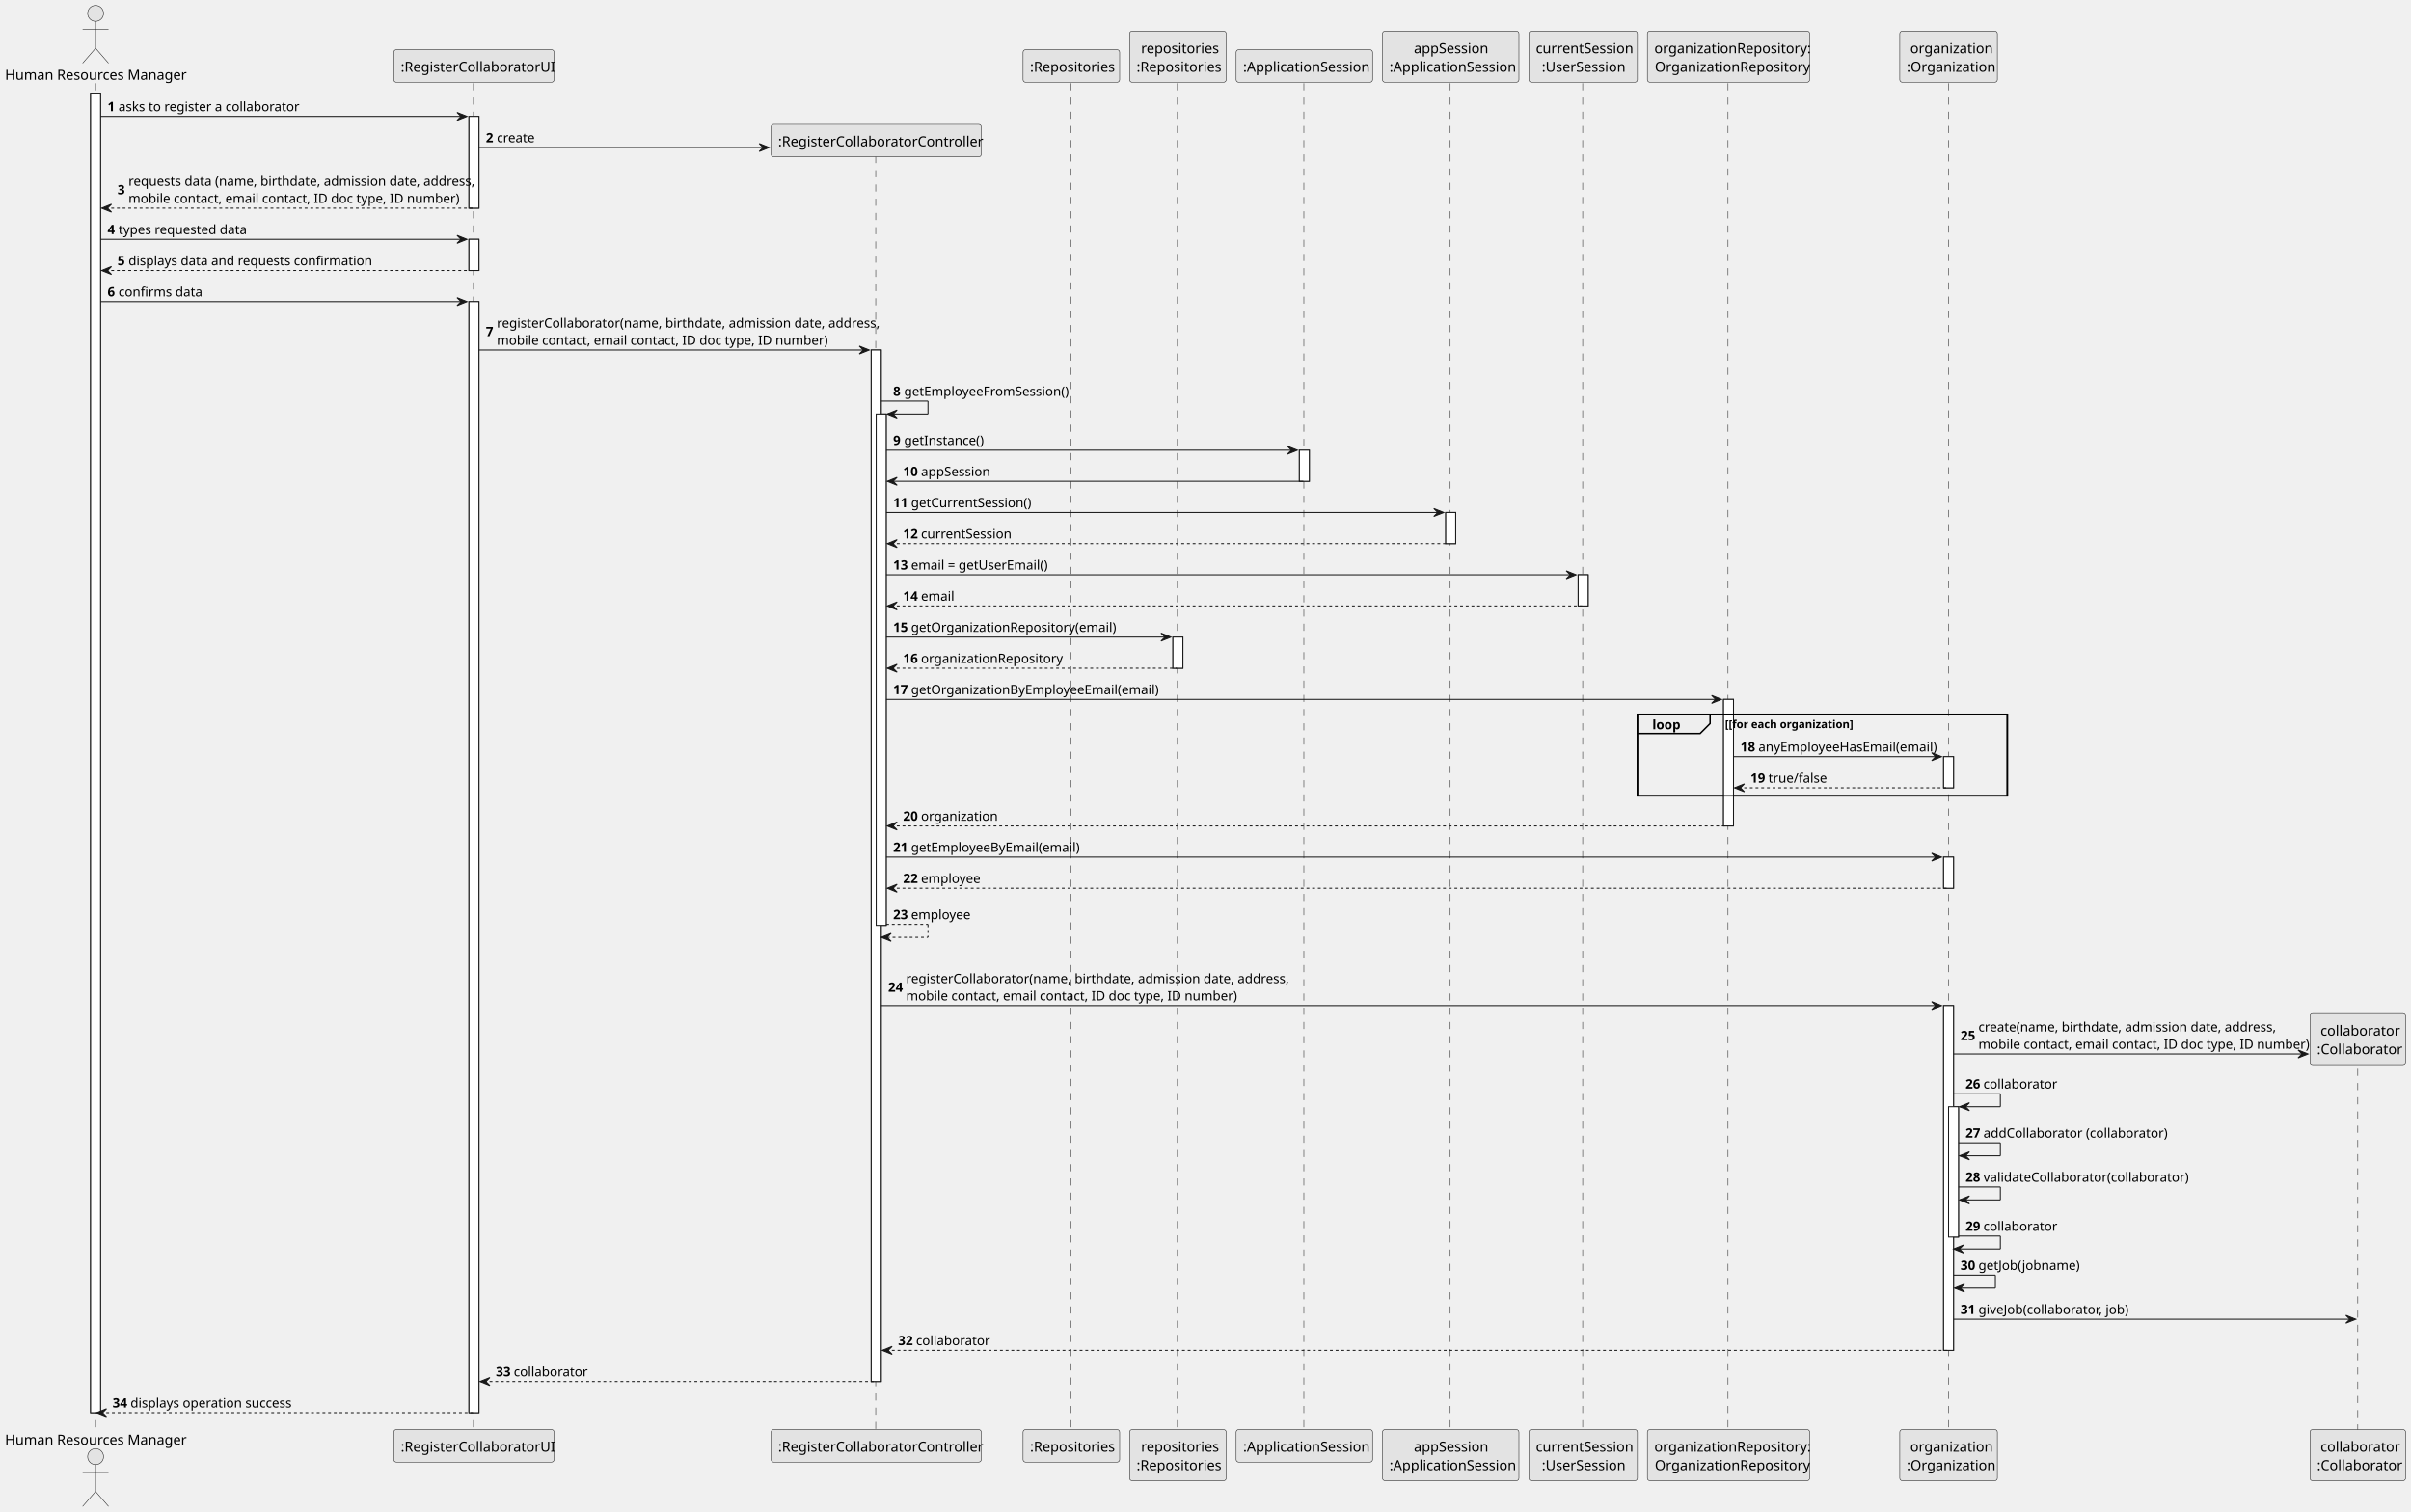
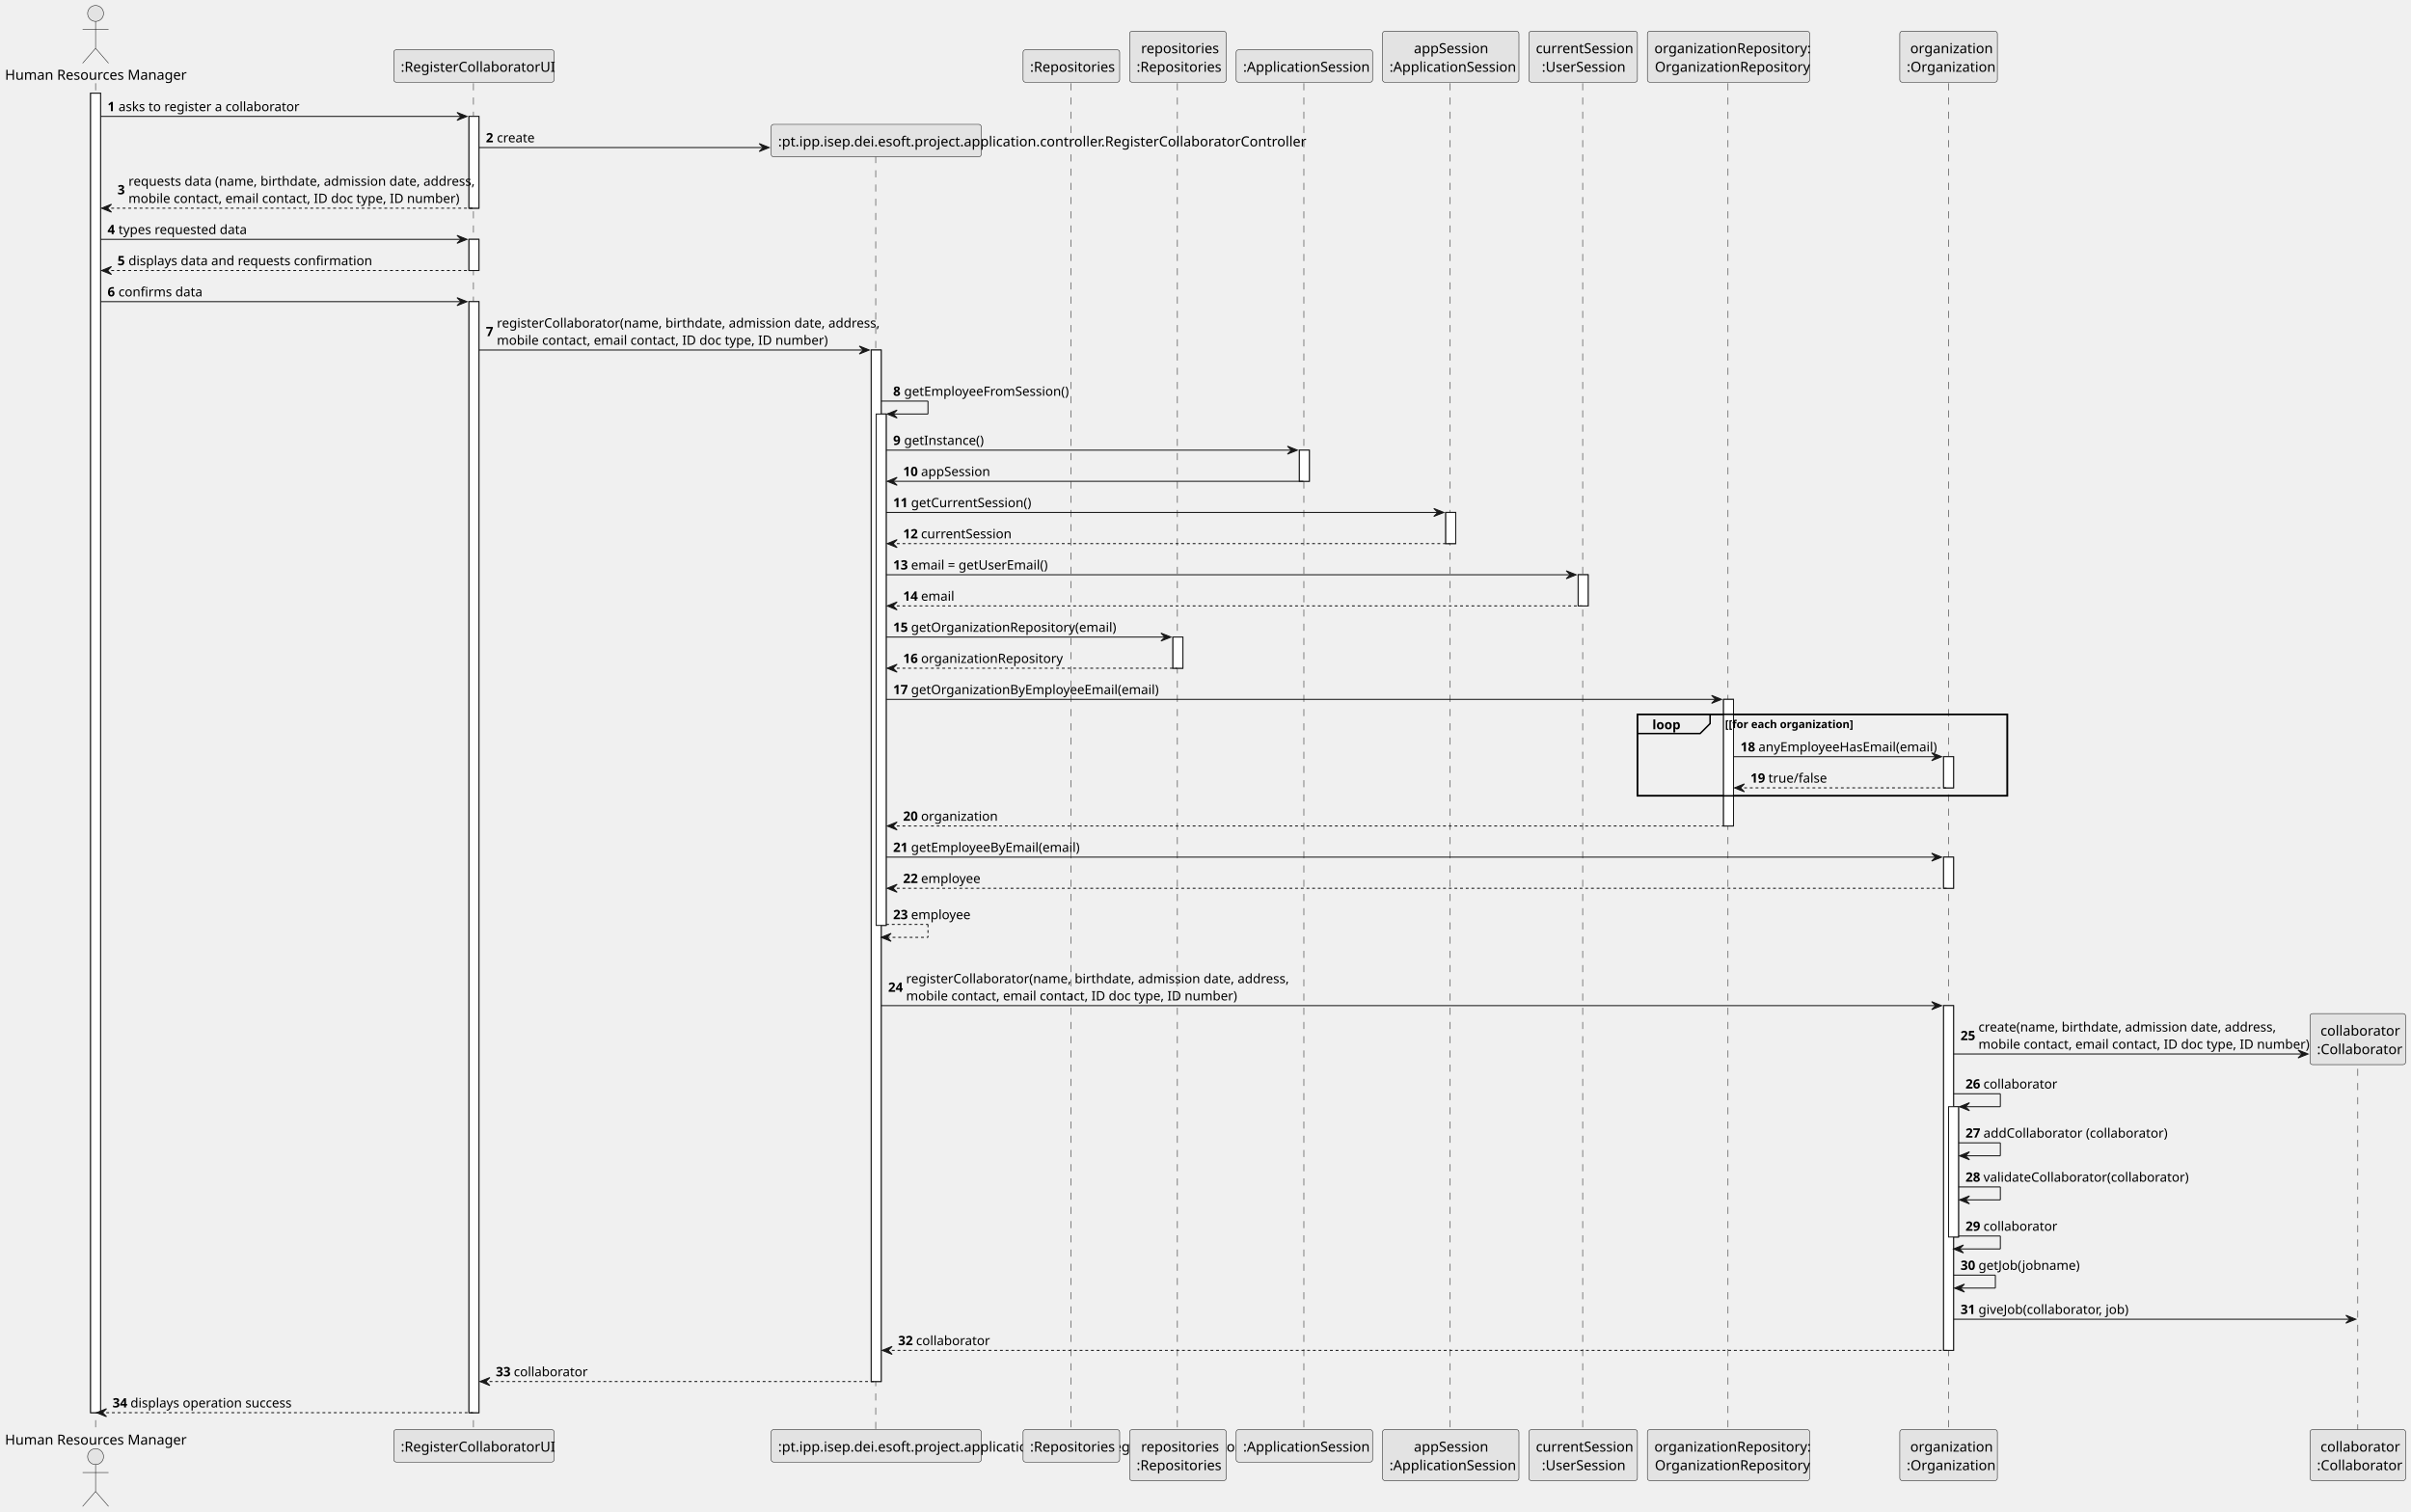
<svg xmlns="http://www.w3.org/2000/svg" contentStyleType="text/css" height="1064px" preserveAspectRatio="none" style="width:1695px;height:1063px;background:#FFFFFF;" version="1.1" viewBox="0 0 1695 1063" width="1695.4px" zoomAndPan="magnify">
  <defs />
  <g>
    <rect fill="#FFFFFF" height="927.738" style="stroke:#181818;stroke-width:0.7;" width="7" x="63.7" y="65.535" />
    <rect fill="#FFFFFF" height="64.542" style="stroke:#181818;stroke-width:0.7;" width="7" x="329.7" y="81.838" />
    <rect fill="#FFFFFF" height="21.904" style="stroke:#181818;stroke-width:0.7;" width="7" x="329.7" y="168.284" />
    <rect fill="#FFFFFF" height="781.181" style="stroke:#181818;stroke-width:0.7;" width="7" x="329.7" y="212.092" />
    <rect fill="#FFFFFF" height="725.27" style="stroke:#181818;stroke-width:0.7;" width="7" x="612.5" y="246.099" />
    <rect fill="#FFFFFF" height="359.559" style="stroke:#181818;stroke-width:0.7;" width="7" x="616" y="291.103" />
    <rect fill="#FFFFFF" height="21.904" style="stroke:#181818;stroke-width:0.7;" width="7" x="824.6" y="447.929" />
    <rect fill="#FFFFFF" height="21.904" style="stroke:#181818;stroke-width:0.7;" width="7" x="913.5" y="316.507" />
    <rect fill="#FFFFFF" height="21.904" style="stroke:#181818;stroke-width:0.7;" width="7" x="1016.4" y="360.314" />
    <rect fill="#FFFFFF" height="21.904" style="stroke:#181818;stroke-width:0.7;" width="7" x="1109.5" y="404.122" />
    <rect fill="#FFFFFF" height="89.015" style="stroke:#181818;stroke-width:0.7;" width="7" x="1211.7" y="491.736" />
    <rect fill="#FFFFFF" height="21.904" style="stroke:#181818;stroke-width:0.7;" width="7" x="1366.4" y="532.044" />
    <rect fill="#FFFFFF" height="21.904" style="stroke:#181818;stroke-width:0.7;" width="7" x="1366.4" y="602.655" />
    <rect fill="#FFFFFF" height="242.395" style="stroke:#181818;stroke-width:0.7;" width="7" x="1366.4" y="707.07" />
    <rect fill="#FFFFFF" height="91.611" style="stroke:#181818;stroke-width:0.7;" width="7" x="1369.9" y="778.143" />
    <rect fill="none" height="57.311" style="stroke:#000000;stroke-width:1.05;" width="260.05" x="1151.15" y="502.236" />
    <line style="stroke:#181818;stroke-width:0.35;stroke-dasharray:5.0,5.0;" x1="67.2" x2="67.2" y1="58.535" y2="1005.873" />
    <line style="stroke:#181818;stroke-width:0.35;stroke-dasharray:5.0,5.0;" x1="332.85" x2="332.85" y1="58.535" y2="1005.873" />
    <line style="stroke:#181818;stroke-width:0.35;stroke-dasharray:5.0,5.0;" x1="615.65" x2="615.65" y1="109.706" y2="1005.873" />
    <line style="stroke:#181818;stroke-width:0.35;stroke-dasharray:5.0,5.0;" x1="752.85" x2="752.85" y1="58.535" y2="1005.873" />
    <line style="stroke:#181818;stroke-width:0.35;stroke-dasharray:5.0,5.0;" x1="827.75" x2="827.75" y1="58.535" y2="1005.873" />
    <line style="stroke:#181818;stroke-width:0.35;stroke-dasharray:5.0,5.0;" x1="916.65" x2="916.65" y1="58.535" y2="1005.873" />
    <line style="stroke:#181818;stroke-width:0.35;stroke-dasharray:5.0,5.0;" x1="1019.55" x2="1019.55" y1="58.535" y2="1005.873" />
    <line style="stroke:#181818;stroke-width:0.35;stroke-dasharray:5.0,5.0;" x1="1112.65" x2="1112.65" y1="58.535" y2="1005.873" />
    <line style="stroke:#181818;stroke-width:0.35;stroke-dasharray:5.0,5.0;" x1="1214.85" x2="1214.85" y1="58.535" y2="1005.873" />
    <line style="stroke:#181818;stroke-width:0.35;stroke-dasharray:5.0,5.0;" x1="1369.9" x2="1369.9" y1="58.535" y2="1005.873" />
    <line style="stroke:#181818;stroke-width:0.35;stroke-dasharray:5.0,5.0;" x1="1657.6" x2="1657.6" y1="741.455" y2="1005.873" />
    <text fill="#000000" font-family="sans-serif" font-size="9.8" lengthAdjust="spacing" textLength="123.2" x="3.5" y="56.075">Human Resources Manager</text>
    <ellipse cx="67.2" cy="9.45" fill="#E3E3E3" rx="5.6" ry="5.6" style="stroke:#181818;stroke-width:0.35;" />
    <path d="M67.2,15.05 L67.2,33.95 M58.1,20.65 L76.3,20.65 M67.2,33.95 L58.1,44.45 M67.2,33.95 L76.3,44.45 " fill="none" style="stroke:#181818;stroke-width:0.35;" />
    <text fill="#000000" font-family="sans-serif" font-size="9.8" lengthAdjust="spacing" textLength="123.2" x="3.5" y="1015.748">Human Resources Manager</text>
    <ellipse cx="67.2" cy="1024.157" fill="#E3E3E3" rx="5.6" ry="5.6" style="stroke:#181818;stroke-width:0.35;" />
    <path d="M67.2,1029.757 L67.2,1048.657 M58.1,1035.357 L76.3,1035.357 M67.2,1048.657 L58.1,1059.157 M67.2,1048.657 L76.3,1059.157 " fill="none" style="stroke:#181818;stroke-width:0.35;" />
    <rect fill="#E3E3E3" height="22.835" rx="1.75" ry="1.75" style="stroke:#181818;stroke-width:0.35;" width="112.7" x="276.85" y="35" />
    <text fill="#000000" font-family="sans-serif" font-size="9.8" lengthAdjust="spacing" textLength="102.9" x="281.75" y="50.475">:RegisterCollaboratorUI</text>
    <rect fill="#E3E3E3" height="22.835" rx="1.75" ry="1.75" style="stroke:#181818;stroke-width:0.35;" width="112.7" x="276.85" y="1005.173" />
    <text fill="#000000" font-family="sans-serif" font-size="9.8" lengthAdjust="spacing" textLength="102.9" x="281.75" y="1020.648">:RegisterCollaboratorUI</text>
    <rect fill="#E3E3E3" height="22.835" rx="1.75" ry="1.75" style="stroke:#181818;stroke-width:0.35;" width="147.7" x="542.15" y="1005.173" />
-     <text fill="#000000" font-family="sans-serif" font-size="9.8" lengthAdjust="spacing" textLength="137.9" x="547.05" y="1020.648">:RegisterCollaboratorController</text>
+     <text fill="#000000" font-family="sans-serif" font-size="9.8" lengthAdjust="spacing" textLength="137.9" x="547.05" y="1020.648">:pt.ipp.isep.dei.esoft.project.application.controller.RegisterCollaboratorController</text>
    <rect fill="#E3E3E3" height="22.835" rx="1.75" ry="1.75" style="stroke:#181818;stroke-width:0.35;" width="67.9" x="719.25" y="35" />
    <text fill="#000000" font-family="sans-serif" font-size="9.8" lengthAdjust="spacing" textLength="58.1" x="724.15" y="50.475">:Repositories</text>
    <rect fill="#E3E3E3" height="22.835" rx="1.75" ry="1.75" style="stroke:#181818;stroke-width:0.35;" width="67.9" x="719.25" y="1005.173" />
    <text fill="#000000" font-family="sans-serif" font-size="9.8" lengthAdjust="spacing" textLength="58.1" x="724.15" y="1020.648">:Repositories</text>
    <rect fill="#E3E3E3" height="35.87" rx="1.75" ry="1.75" style="stroke:#181818;stroke-width:0.35;" width="67.9" x="794.15" y="21.965" />
    <text fill="#000000" font-family="sans-serif" font-size="9.8" lengthAdjust="spacing" textLength="51.8" x="802.2" y="37.44">repositories</text>
    <text fill="#000000" font-family="sans-serif" font-size="9.8" lengthAdjust="spacing" textLength="58.1" x="799.05" y="50.475">:Repositories</text>
    <rect fill="#E3E3E3" height="35.87" rx="1.75" ry="1.75" style="stroke:#181818;stroke-width:0.35;" width="67.9" x="794.15" y="1005.173" />
    <text fill="#000000" font-family="sans-serif" font-size="9.8" lengthAdjust="spacing" textLength="51.8" x="802.2" y="1020.648">repositories</text>
    <text fill="#000000" font-family="sans-serif" font-size="9.8" lengthAdjust="spacing" textLength="58.1" x="799.05" y="1033.683">:Repositories</text>
    <rect fill="#E3E3E3" height="22.835" rx="1.75" ry="1.75" style="stroke:#181818;stroke-width:0.35;" width="95.9" x="869.05" y="35" />
    <text fill="#000000" font-family="sans-serif" font-size="9.8" lengthAdjust="spacing" textLength="86.1" x="873.95" y="50.475">:ApplicationSession</text>
    <rect fill="#E3E3E3" height="22.835" rx="1.75" ry="1.75" style="stroke:#181818;stroke-width:0.35;" width="95.9" x="869.05" y="1005.173" />
    <text fill="#000000" font-family="sans-serif" font-size="9.8" lengthAdjust="spacing" textLength="86.1" x="873.95" y="1020.648">:ApplicationSession</text>
    <rect fill="#E3E3E3" height="35.87" rx="1.75" ry="1.75" style="stroke:#181818;stroke-width:0.35;" width="95.9" x="971.95" y="21.965" />
    <text fill="#000000" font-family="sans-serif" font-size="9.8" lengthAdjust="spacing" textLength="51.8" x="994" y="37.44">appSession</text>
    <text fill="#000000" font-family="sans-serif" font-size="9.8" lengthAdjust="spacing" textLength="86.1" x="976.85" y="50.475">:ApplicationSession</text>
    <rect fill="#E3E3E3" height="35.87" rx="1.75" ry="1.75" style="stroke:#181818;stroke-width:0.35;" width="95.9" x="971.95" y="1005.173" />
    <text fill="#000000" font-family="sans-serif" font-size="9.8" lengthAdjust="spacing" textLength="51.8" x="994" y="1020.648">appSession</text>
    <text fill="#000000" font-family="sans-serif" font-size="9.8" lengthAdjust="spacing" textLength="86.1" x="976.85" y="1033.683">:ApplicationSession</text>
    <rect fill="#E3E3E3" height="35.87" rx="1.75" ry="1.75" style="stroke:#181818;stroke-width:0.35;" width="76.3" x="1074.85" y="21.965" />
    <text fill="#000000" font-family="sans-serif" font-size="9.8" lengthAdjust="spacing" textLength="66.5" x="1079.75" y="37.44">currentSession</text>
    <text fill="#000000" font-family="sans-serif" font-size="9.8" lengthAdjust="spacing" textLength="58.1" x="1083.95" y="50.475">:UserSession</text>
    <rect fill="#E3E3E3" height="35.87" rx="1.75" ry="1.75" style="stroke:#181818;stroke-width:0.35;" width="76.3" x="1074.85" y="1005.173" />
    <text fill="#000000" font-family="sans-serif" font-size="9.8" lengthAdjust="spacing" textLength="66.5" x="1079.75" y="1020.648">currentSession</text>
    <text fill="#000000" font-family="sans-serif" font-size="9.8" lengthAdjust="spacing" textLength="58.1" x="1083.95" y="1033.683">:UserSession</text>
    <rect fill="#E3E3E3" height="35.87" rx="1.75" ry="1.75" style="stroke:#181818;stroke-width:0.35;" width="114.1" x="1158.15" y="21.965" />
    <text fill="#000000" font-family="sans-serif" font-size="9.8" lengthAdjust="spacing" textLength="104.3" x="1163.05" y="37.44">organizationRepository:</text>
    <text fill="#000000" font-family="sans-serif" font-size="9.8" lengthAdjust="spacing" textLength="103.6" x="1163.4" y="50.475">OrganizationRepository</text>
    <rect fill="#E3E3E3" height="35.87" rx="1.75" ry="1.75" style="stroke:#181818;stroke-width:0.35;" width="114.1" x="1158.15" y="1005.173" />
    <text fill="#000000" font-family="sans-serif" font-size="9.8" lengthAdjust="spacing" textLength="104.3" x="1163.05" y="1020.648">organizationRepository:</text>
    <text fill="#000000" font-family="sans-serif" font-size="9.8" lengthAdjust="spacing" textLength="103.6" x="1163.4" y="1033.683">OrganizationRepository</text>
    <rect fill="#E3E3E3" height="35.87" rx="1.75" ry="1.75" style="stroke:#181818;stroke-width:0.35;" width="68.6" x="1335.6" y="21.965" />
    <text fill="#000000" font-family="sans-serif" font-size="9.8" lengthAdjust="spacing" textLength="53.9" x="1342.95" y="37.44">organization</text>
    <text fill="#000000" font-family="sans-serif" font-size="9.8" lengthAdjust="spacing" textLength="58.8" x="1340.5" y="50.475">:Organization</text>
    <rect fill="#E3E3E3" height="35.87" rx="1.75" ry="1.75" style="stroke:#181818;stroke-width:0.35;" width="68.6" x="1335.6" y="1005.173" />
    <text fill="#000000" font-family="sans-serif" font-size="9.8" lengthAdjust="spacing" textLength="53.9" x="1342.95" y="1020.648">organization</text>
    <text fill="#000000" font-family="sans-serif" font-size="9.8" lengthAdjust="spacing" textLength="58.8" x="1340.5" y="1033.683">:Organization</text>
    <rect fill="#E3E3E3" height="35.87" rx="1.75" ry="1.75" style="stroke:#181818;stroke-width:0.35;" width="67.2" x="1624" y="1005.173" />
    <text fill="#000000" font-family="sans-serif" font-size="9.8" lengthAdjust="spacing" textLength="52.5" x="1631.35" y="1020.648">collaborator</text>
    <text fill="#000000" font-family="sans-serif" font-size="9.8" lengthAdjust="spacing" textLength="57.4" x="1628.9" y="1033.683">:Collaborator</text>
    <rect fill="#FFFFFF" height="927.738" style="stroke:#181818;stroke-width:0.7;" width="7" x="63.7" y="65.535" />
    <rect fill="#FFFFFF" height="64.542" style="stroke:#181818;stroke-width:0.7;" width="7" x="329.7" y="81.838" />
    <rect fill="#FFFFFF" height="21.904" style="stroke:#181818;stroke-width:0.7;" width="7" x="329.7" y="168.284" />
    <rect fill="#FFFFFF" height="781.181" style="stroke:#181818;stroke-width:0.7;" width="7" x="329.7" y="212.092" />
    <rect fill="#FFFFFF" height="725.27" style="stroke:#181818;stroke-width:0.7;" width="7" x="612.5" y="246.099" />
    <rect fill="#FFFFFF" height="359.559" style="stroke:#181818;stroke-width:0.7;" width="7" x="616" y="291.103" />
    <rect fill="#FFFFFF" height="21.904" style="stroke:#181818;stroke-width:0.7;" width="7" x="824.6" y="447.929" />
    <rect fill="#FFFFFF" height="21.904" style="stroke:#181818;stroke-width:0.7;" width="7" x="913.5" y="316.507" />
    <rect fill="#FFFFFF" height="21.904" style="stroke:#181818;stroke-width:0.7;" width="7" x="1016.4" y="360.314" />
    <rect fill="#FFFFFF" height="21.904" style="stroke:#181818;stroke-width:0.7;" width="7" x="1109.5" y="404.122" />
    <rect fill="#FFFFFF" height="89.015" style="stroke:#181818;stroke-width:0.7;" width="7" x="1211.7" y="491.736" />
    <rect fill="#FFFFFF" height="21.904" style="stroke:#181818;stroke-width:0.7;" width="7" x="1366.4" y="532.044" />
    <rect fill="#FFFFFF" height="21.904" style="stroke:#181818;stroke-width:0.7;" width="7" x="1366.4" y="602.655" />
    <rect fill="#FFFFFF" height="242.395" style="stroke:#181818;stroke-width:0.7;" width="7" x="1366.4" y="707.07" />
    <rect fill="#FFFFFF" height="91.611" style="stroke:#181818;stroke-width:0.7;" width="7" x="1369.9" y="778.143" />
    <polygon fill="#181818" points="321.3,79.038,328.3,81.838,321.3,84.638,324.1,81.838" style="stroke:#181818;stroke-width:0.7;" />
    <line style="stroke:#181818;stroke-width:0.7;" x1="70.7" x2="325.5" y1="81.838" y2="81.838" />
    <text fill="#000000" font-family="sans-serif" font-size="9.1" font-weight="bold" lengthAdjust="spacing" textLength="4.9" x="75.6" y="78.155">1</text>
    <text fill="#000000" font-family="sans-serif" font-size="9.1" lengthAdjust="spacing" textLength="120.4" x="83.3" y="78.155">asks to register a collaborator</text>
    <polygon fill="#181818" points="533.75,100.942,540.75,103.742,533.75,106.542,536.55,103.742" style="stroke:#181818;stroke-width:0.7;" />
    <line style="stroke:#181818;stroke-width:0.7;" x1="336.7" x2="537.95" y1="103.742" y2="103.742" />
    <text fill="#000000" font-family="sans-serif" font-size="9.1" font-weight="bold" lengthAdjust="spacing" textLength="4.9" x="341.6" y="100.058">2</text>
    <text fill="#000000" font-family="sans-serif" font-size="9.1" lengthAdjust="spacing" textLength="25.2" x="349.3" y="100.058">create</text>
    <rect fill="#E3E3E3" height="22.835" rx="1.75" ry="1.75" style="stroke:#181818;stroke-width:0.35;" width="147.7" x="542.15" y="87.439" />
-     <text fill="#000000" font-family="sans-serif" font-size="9.8" lengthAdjust="spacing" textLength="137.9" x="547.05" y="102.914">:RegisterCollaboratorController</text>
+     <text fill="#000000" font-family="sans-serif" font-size="9.8" lengthAdjust="spacing" textLength="137.9" x="547.05" y="102.914">:pt.ipp.isep.dei.esoft.project.application.controller.RegisterCollaboratorController</text>
    <polygon fill="#181818" points="78.4,143.581,71.4,146.381,78.4,149.181,75.6,146.381" style="stroke:#181818;stroke-width:0.7;" />
    <line style="stroke:#181818;stroke-width:0.7;stroke-dasharray:2.0,2.0;" x1="74.2" x2="332.5" y1="146.381" y2="146.381" />
    <text fill="#000000" font-family="sans-serif" font-size="9.1" font-weight="bold" lengthAdjust="spacing" textLength="4.9" x="82.6" y="136.645">3</text>
    <text fill="#000000" font-family="sans-serif" font-size="9.1" lengthAdjust="spacing" textLength="231.7" x="90.3" y="130.593">requests data (name, birthdate, admission date, address,</text>
    <text fill="#000000" font-family="sans-serif" font-size="9.1" lengthAdjust="spacing" textLength="221.2" x="90.3" y="142.697">mobile contact, email contact, ID doc type, ID number)</text>
    <polygon fill="#181818" points="321.3,165.484,328.3,168.284,321.3,171.084,324.1,168.284" style="stroke:#181818;stroke-width:0.7;" />
    <line style="stroke:#181818;stroke-width:0.7;" x1="70.7" x2="325.5" y1="168.284" y2="168.284" />
    <text fill="#000000" font-family="sans-serif" font-size="9.1" font-weight="bold" lengthAdjust="spacing" textLength="4.9" x="75.6" y="164.601">4</text>
    <text fill="#000000" font-family="sans-serif" font-size="9.1" lengthAdjust="spacing" textLength="85.4" x="83.3" y="164.601">types requested data</text>
    <polygon fill="#181818" points="78.4,187.388,71.4,190.188,78.4,192.988,75.6,190.188" style="stroke:#181818;stroke-width:0.7;" />
    <line style="stroke:#181818;stroke-width:0.7;stroke-dasharray:2.0,2.0;" x1="74.2" x2="332.5" y1="190.188" y2="190.188" />
    <text fill="#000000" font-family="sans-serif" font-size="9.1" font-weight="bold" lengthAdjust="spacing" textLength="4.9" x="82.6" y="186.504">5</text>
    <text fill="#000000" font-family="sans-serif" font-size="9.1" lengthAdjust="spacing" textLength="161" x="90.3" y="186.504">displays data and requests confirmation</text>
    <polygon fill="#181818" points="321.3,209.292,328.3,212.092,321.3,214.892,324.1,212.092" style="stroke:#181818;stroke-width:0.7;" />
    <line style="stroke:#181818;stroke-width:0.7;" x1="70.7" x2="325.5" y1="212.092" y2="212.092" />
    <text fill="#000000" font-family="sans-serif" font-size="9.1" font-weight="bold" lengthAdjust="spacing" textLength="4.9" x="75.6" y="208.408">6</text>
    <text fill="#000000" font-family="sans-serif" font-size="9.1" lengthAdjust="spacing" textLength="54.6" x="83.3" y="208.408">confirms data</text>
    <polygon fill="#181818" points="604.1,243.299,611.1,246.099,604.1,248.899,606.9,246.099" style="stroke:#181818;stroke-width:0.7;" />
    <line style="stroke:#181818;stroke-width:0.7;" x1="336.7" x2="608.3" y1="246.099" y2="246.099" />
    <text fill="#000000" font-family="sans-serif" font-size="9.1" font-weight="bold" lengthAdjust="spacing" textLength="4.9" x="341.6" y="236.363">7</text>
    <text fill="#000000" font-family="sans-serif" font-size="9.1" lengthAdjust="spacing" textLength="252" x="349.3" y="230.312">registerCollaborator(name, birthdate, admission date, address,</text>
    <text fill="#000000" font-family="sans-serif" font-size="9.1" lengthAdjust="spacing" textLength="221.2" x="349.3" y="242.415">mobile contact, email contact, ID doc type, ID number)</text>
    <line style="stroke:#181818;stroke-width:0.7;" x1="619.5" x2="652.4" y1="282.003" y2="282.003" />
    <line style="stroke:#181818;stroke-width:0.7;" x1="652.4" x2="652.4" y1="282.003" y2="291.103" />
    <line style="stroke:#181818;stroke-width:0.7;" x1="623.7" x2="652.4" y1="291.103" y2="291.103" />
    <polygon fill="#181818" points="630.7,288.303,623.7,291.103,630.7,293.903,627.9,291.103" style="stroke:#181818;stroke-width:0.7;" />
    <text fill="#000000" font-family="sans-serif" font-size="9.1" font-weight="bold" lengthAdjust="spacing" textLength="4.9" x="627.9" y="278.319">8</text>
    <text fill="#000000" font-family="sans-serif" font-size="9.1" lengthAdjust="spacing" textLength="112.7" x="635.6" y="278.319">getEmployeeFromSession()</text>
    <polygon fill="#181818" points="905.1,313.707,912.1,316.507,905.1,319.307,907.9,316.507" style="stroke:#181818;stroke-width:0.7;" />
    <line style="stroke:#181818;stroke-width:0.7;" x1="623" x2="909.3" y1="316.507" y2="316.507" />
    <text fill="#000000" font-family="sans-serif" font-size="9.1" font-weight="bold" lengthAdjust="spacing" textLength="4.9" x="627.9" y="312.823">9</text>
    <text fill="#000000" font-family="sans-serif" font-size="9.1" lengthAdjust="spacing" textLength="52.5" x="635.6" y="312.823">getInstance()</text>
    <polygon fill="#181818" points="630.7,335.61,623.7,338.41,630.7,341.21,627.9,338.41" style="stroke:#181818;stroke-width:0.7;" />
    <line style="stroke:#181818;stroke-width:0.7;" x1="626.5" x2="916.3" y1="338.41" y2="338.41" />
    <text fill="#000000" font-family="sans-serif" font-size="9.1" font-weight="bold" lengthAdjust="spacing" textLength="9.8" x="634.9" y="334.726">10</text>
    <text fill="#000000" font-family="sans-serif" font-size="9.1" lengthAdjust="spacing" textLength="47.6" x="647.5" y="334.726">appSession</text>
    <polygon fill="#181818" points="1008,357.514,1015,360.314,1008,363.114,1010.8,360.314" style="stroke:#181818;stroke-width:0.7;" />
    <line style="stroke:#181818;stroke-width:0.7;" x1="623" x2="1012.2" y1="360.314" y2="360.314" />
    <text fill="#000000" font-family="sans-serif" font-size="9.1" font-weight="bold" lengthAdjust="spacing" textLength="9.8" x="627.9" y="356.63">11</text>
    <text fill="#000000" font-family="sans-serif" font-size="9.1" lengthAdjust="spacing" textLength="80.5" x="640.5" y="356.63">getCurrentSession()</text>
    <polygon fill="#181818" points="630.7,379.418,623.7,382.218,630.7,385.018,627.9,382.218" style="stroke:#181818;stroke-width:0.7;" />
    <line style="stroke:#181818;stroke-width:0.7;stroke-dasharray:2.0,2.0;" x1="626.5" x2="1019.2" y1="382.218" y2="382.218" />
    <text fill="#000000" font-family="sans-serif" font-size="9.1" font-weight="bold" lengthAdjust="spacing" textLength="9.8" x="634.9" y="378.534">12</text>
    <text fill="#000000" font-family="sans-serif" font-size="9.1" lengthAdjust="spacing" textLength="60.9" x="647.5" y="378.534">currentSession</text>
    <polygon fill="#181818" points="1101.1,401.322,1108.1,404.122,1101.1,406.921,1103.9,404.122" style="stroke:#181818;stroke-width:0.7;" />
    <line style="stroke:#181818;stroke-width:0.7;" x1="623" x2="1105.3" y1="404.122" y2="404.122" />
    <text fill="#000000" font-family="sans-serif" font-size="9.1" font-weight="bold" lengthAdjust="spacing" textLength="9.8" x="627.9" y="400.438">13</text>
    <text fill="#000000" font-family="sans-serif" font-size="9.1" lengthAdjust="spacing" textLength="93.1" x="640.5" y="400.438">email = getUserEmail()</text>
    <polygon fill="#181818" points="630.7,423.225,623.7,426.025,630.7,428.825,627.9,426.025" style="stroke:#181818;stroke-width:0.7;" />
    <line style="stroke:#181818;stroke-width:0.7;stroke-dasharray:2.0,2.0;" x1="626.5" x2="1112.3" y1="426.025" y2="426.025" />
    <text fill="#000000" font-family="sans-serif" font-size="9.1" font-weight="bold" lengthAdjust="spacing" textLength="9.8" x="634.9" y="422.341">14</text>
    <text fill="#000000" font-family="sans-serif" font-size="9.1" lengthAdjust="spacing" textLength="21.7" x="647.5" y="422.341">email</text>
    <polygon fill="#181818" points="816.2,445.129,823.2,447.929,816.2,450.729,819,447.929" style="stroke:#181818;stroke-width:0.7;" />
    <line style="stroke:#181818;stroke-width:0.7;" x1="623" x2="820.4" y1="447.929" y2="447.929" />
    <text fill="#000000" font-family="sans-serif" font-size="9.1" font-weight="bold" lengthAdjust="spacing" textLength="9.8" x="627.9" y="444.245">15</text>
    <text fill="#000000" font-family="sans-serif" font-size="9.1" lengthAdjust="spacing" textLength="134.4" x="640.5" y="444.245">getOrganizationRepository(email)</text>
    <polygon fill="#181818" points="630.7,467.033,623.7,469.833,630.7,472.633,627.9,469.833" style="stroke:#181818;stroke-width:0.7;" />
    <line style="stroke:#181818;stroke-width:0.7;stroke-dasharray:2.0,2.0;" x1="626.5" x2="827.4" y1="469.833" y2="469.833" />
    <text fill="#000000" font-family="sans-serif" font-size="9.1" font-weight="bold" lengthAdjust="spacing" textLength="9.8" x="634.9" y="466.149">16</text>
    <text fill="#000000" font-family="sans-serif" font-size="9.1" lengthAdjust="spacing" textLength="92.4" x="647.5" y="466.149">organizationRepository</text>
    <polygon fill="#181818" points="1203.3,488.936,1210.3,491.736,1203.3,494.536,1206.1,491.736" style="stroke:#181818;stroke-width:0.7;" />
    <line style="stroke:#181818;stroke-width:0.7;" x1="623" x2="1207.5" y1="491.736" y2="491.736" />
    <text fill="#000000" font-family="sans-serif" font-size="9.1" font-weight="bold" lengthAdjust="spacing" textLength="9.8" x="627.9" y="488.052">17</text>
    <text fill="#000000" font-family="sans-serif" font-size="9.1" lengthAdjust="spacing" textLength="165.9" x="640.5" y="488.052">getOrganizationByEmployeeEmail(email)</text>
    <path d="M1151.15,502.236 L1202.25,502.236 L1202.25,508.74 L1195.25,515.74 L1151.15,515.74 L1151.15,502.236 " fill="#EEEEEE" style="stroke:#000000;stroke-width:1.05;" />
    <rect fill="none" height="57.311" style="stroke:#000000;stroke-width:1.05;" width="260.05" x="1151.15" y="502.236" />
    <text fill="#000000" font-family="sans-serif" font-size="9.1" font-weight="bold" lengthAdjust="spacing" textLength="19.6" x="1161.65" y="512.756">loop</text>
    <text fill="#000000" font-family="sans-serif" font-size="7.7" font-weight="bold" lengthAdjust="spacing" textLength="89.6" x="1212.75" y="511.945">[[for each organization]</text>
    <polygon fill="#181818" points="1358,529.244,1365,532.044,1358,534.844,1360.8,532.044" style="stroke:#181818;stroke-width:0.7;" />
    <line style="stroke:#181818;stroke-width:0.7;" x1="1218.7" x2="1362.2" y1="532.044" y2="532.044" />
    <text fill="#000000" font-family="sans-serif" font-size="9.1" font-weight="bold" lengthAdjust="spacing" textLength="9.8" x="1223.6" y="528.36">18</text>
    <text fill="#000000" font-family="sans-serif" font-size="9.1" lengthAdjust="spacing" textLength="121.8" x="1236.2" y="528.36">anyEmployeeHasEmail(email)</text>
    <polygon fill="#181818" points="1226.4,551.148,1219.4,553.947,1226.4,556.747,1223.6,553.947" style="stroke:#181818;stroke-width:0.7;" />
    <line style="stroke:#181818;stroke-width:0.7;stroke-dasharray:2.0,2.0;" x1="1222.2" x2="1369.2" y1="553.947" y2="553.947" />
    <text fill="#000000" font-family="sans-serif" font-size="9.1" font-weight="bold" lengthAdjust="spacing" textLength="9.8" x="1230.6" y="550.264">19</text>
    <text fill="#000000" font-family="sans-serif" font-size="9.1" lengthAdjust="spacing" textLength="37.1" x="1243.2" y="550.264">true/false</text>
    <polygon fill="#181818" points="630.7,577.951,623.7,580.751,630.7,583.551,627.9,580.751" style="stroke:#181818;stroke-width:0.7;" />
    <line style="stroke:#181818;stroke-width:0.7;stroke-dasharray:2.0,2.0;" x1="626.5" x2="1214.5" y1="580.751" y2="580.751" />
    <text fill="#000000" font-family="sans-serif" font-size="9.1" font-weight="bold" lengthAdjust="spacing" textLength="9.8" x="634.9" y="577.067">20</text>
    <text fill="#000000" font-family="sans-serif" font-size="9.1" lengthAdjust="spacing" textLength="49" x="647.5" y="577.067">organization</text>
    <polygon fill="#181818" points="1358,599.855,1365,602.655,1358,605.455,1360.8,602.655" style="stroke:#181818;stroke-width:0.7;" />
    <line style="stroke:#181818;stroke-width:0.7;" x1="623" x2="1362.2" y1="602.655" y2="602.655" />
    <text fill="#000000" font-family="sans-serif" font-size="9.1" font-weight="bold" lengthAdjust="spacing" textLength="9.8" x="627.9" y="598.971">21</text>
    <text fill="#000000" font-family="sans-serif" font-size="9.1" lengthAdjust="spacing" textLength="114.8" x="640.5" y="598.971">getEmployeeByEmail(email)</text>
    <polygon fill="#181818" points="630.7,621.759,623.7,624.559,630.7,627.359,627.9,624.559" style="stroke:#181818;stroke-width:0.7;" />
    <line style="stroke:#181818;stroke-width:0.7;stroke-dasharray:2.0,2.0;" x1="626.5" x2="1369.2" y1="624.559" y2="624.559" />
    <text fill="#000000" font-family="sans-serif" font-size="9.1" font-weight="bold" lengthAdjust="spacing" textLength="9.8" x="634.9" y="620.875">22</text>
    <text fill="#000000" font-family="sans-serif" font-size="9.1" lengthAdjust="spacing" textLength="39.2" x="647.5" y="620.875">employee</text>
    <line style="stroke:#181818;stroke-width:0.7;stroke-dasharray:2.0,2.0;" x1="623" x2="652.4" y1="649.962" y2="649.962" />
    <line style="stroke:#181818;stroke-width:0.7;stroke-dasharray:2.0,2.0;" x1="652.4" x2="652.4" y1="649.962" y2="659.062" />
    <line style="stroke:#181818;stroke-width:0.7;stroke-dasharray:2.0,2.0;" x1="619.5" x2="652.4" y1="659.062" y2="659.062" />
    <polygon fill="#181818" points="626.5,656.262,619.5,659.062,626.5,661.862,623.7,659.062" style="stroke:#181818;stroke-width:0.7;" />
    <text fill="#000000" font-family="sans-serif" font-size="9.1" font-weight="bold" lengthAdjust="spacing" textLength="9.8" x="627.9" y="646.278">23</text>
    <text fill="#000000" font-family="sans-serif" font-size="9.1" lengthAdjust="spacing" textLength="39.2" x="640.5" y="646.278">employee</text>
    <polygon fill="#181818" points="1358,704.27,1365,707.07,1358,709.87,1360.8,707.07" style="stroke:#181818;stroke-width:0.7;" />
    <line style="stroke:#181818;stroke-width:0.7;" x1="619.5" x2="1362.2" y1="707.07" y2="707.07" />
    <text fill="#000000" font-family="sans-serif" font-size="9.1" font-weight="bold" lengthAdjust="spacing" textLength="9.8" x="624.4" y="697.334">24</text>
    <text fill="#000000" font-family="sans-serif" font-size="9.1" lengthAdjust="spacing" textLength="252" x="637" y="691.282">registerCollaborator(name, birthdate, admission date, address,</text>
    <text fill="#000000" font-family="sans-serif" font-size="9.1" lengthAdjust="spacing" textLength="221.2" x="637" y="703.386">mobile contact, email contact, ID doc type, ID number)</text>
    <polygon fill="#181818" points="1615.6,738.277,1622.6,741.077,1615.6,743.877,1618.4,741.077" style="stroke:#181818;stroke-width:0.7;" />
    <line style="stroke:#181818;stroke-width:0.7;" x1="1373.4" x2="1619.8" y1="741.077" y2="741.077" />
    <text fill="#000000" font-family="sans-serif" font-size="9.1" font-weight="bold" lengthAdjust="spacing" textLength="9.8" x="1378.3" y="731.341">25</text>
    <text fill="#000000" font-family="sans-serif" font-size="9.1" lengthAdjust="spacing" textLength="198.8" x="1390.9" y="725.29">create(name, birthdate, admission date, address,</text>
    <text fill="#000000" font-family="sans-serif" font-size="9.1" lengthAdjust="spacing" textLength="221.2" x="1390.9" y="737.393">mobile contact, email contact, ID doc type, ID number)</text>
    <rect fill="#E3E3E3" height="35.87" rx="1.75" ry="1.75" style="stroke:#181818;stroke-width:0.35;" width="67.2" x="1624" y="712.67" />
    <text fill="#000000" font-family="sans-serif" font-size="9.8" lengthAdjust="spacing" textLength="52.5" x="1631.35" y="728.145">collaborator</text>
    <text fill="#000000" font-family="sans-serif" font-size="9.8" lengthAdjust="spacing" textLength="57.4" x="1628.9" y="741.18">:Collaborator</text>
    <line style="stroke:#181818;stroke-width:0.7;" x1="1373.4" x2="1406.3" y1="769.043" y2="769.043" />
    <line style="stroke:#181818;stroke-width:0.7;" x1="1406.3" x2="1406.3" y1="769.043" y2="778.143" />
    <line style="stroke:#181818;stroke-width:0.7;" x1="1377.6" x2="1406.3" y1="778.143" y2="778.143" />
    <polygon fill="#181818" points="1384.6,775.343,1377.6,778.143,1384.6,780.943,1381.8,778.143" style="stroke:#181818;stroke-width:0.7;" />
    <text fill="#000000" font-family="sans-serif" font-size="9.1" font-weight="bold" lengthAdjust="spacing" textLength="9.8" x="1381.8" y="765.359">26</text>
    <text fill="#000000" font-family="sans-serif" font-size="9.1" lengthAdjust="spacing" textLength="46.9" x="1394.4" y="765.359">collaborator</text>
    <line style="stroke:#181818;stroke-width:0.7;" x1="1376.9" x2="1406.3" y1="803.547" y2="803.547" />
    <line style="stroke:#181818;stroke-width:0.7;" x1="1406.3" x2="1406.3" y1="803.547" y2="812.647" />
    <line style="stroke:#181818;stroke-width:0.7;" x1="1377.6" x2="1406.3" y1="812.647" y2="812.647" />
    <polygon fill="#181818" points="1384.6,809.847,1377.6,812.647,1384.6,815.447,1381.8,812.647" style="stroke:#181818;stroke-width:0.7;" />
    <text fill="#000000" font-family="sans-serif" font-size="9.1" font-weight="bold" lengthAdjust="spacing" textLength="9.8" x="1381.8" y="799.863">27</text>
    <text fill="#000000" font-family="sans-serif" font-size="9.1" lengthAdjust="spacing" textLength="118.3" x="1394.4" y="799.863">addCollaborator (collaborator)</text>
    <line style="stroke:#181818;stroke-width:0.7;" x1="1376.9" x2="1406.3" y1="834.55" y2="834.55" />
    <line style="stroke:#181818;stroke-width:0.7;" x1="1406.3" x2="1406.3" y1="834.55" y2="843.65" />
    <line style="stroke:#181818;stroke-width:0.7;" x1="1377.6" x2="1406.3" y1="843.65" y2="843.65" />
    <polygon fill="#181818" points="1384.6,840.85,1377.6,843.65,1384.6,846.45,1381.8,843.65" style="stroke:#181818;stroke-width:0.7;" />
    <text fill="#000000" font-family="sans-serif" font-size="9.1" font-weight="bold" lengthAdjust="spacing" textLength="9.8" x="1381.8" y="830.866">28</text>
    <text fill="#000000" font-family="sans-serif" font-size="9.1" lengthAdjust="spacing" textLength="130.9" x="1394.4" y="830.866">validateCollaborator(collaborator)</text>
    <line style="stroke:#181818;stroke-width:0.7;" x1="1376.9" x2="1406.3" y1="869.054" y2="869.054" />
    <line style="stroke:#181818;stroke-width:0.7;" x1="1406.3" x2="1406.3" y1="869.054" y2="878.154" />
    <line style="stroke:#181818;stroke-width:0.7;" x1="1373.4" x2="1406.3" y1="878.154" y2="878.154" />
    <polygon fill="#181818" points="1380.4,875.354,1373.4,878.154,1380.4,880.954,1377.6,878.154" style="stroke:#181818;stroke-width:0.7;" />
    <text fill="#000000" font-family="sans-serif" font-size="9.1" font-weight="bold" lengthAdjust="spacing" textLength="9.8" x="1381.8" y="865.37">29</text>
    <text fill="#000000" font-family="sans-serif" font-size="9.1" lengthAdjust="spacing" textLength="46.9" x="1394.4" y="865.37">collaborator</text>
    <line style="stroke:#181818;stroke-width:0.7;" x1="1373.4" x2="1402.8" y1="896.558" y2="896.558" />
    <line style="stroke:#181818;stroke-width:0.7;" x1="1402.8" x2="1402.8" y1="896.558" y2="905.658" />
    <line style="stroke:#181818;stroke-width:0.7;" x1="1374.1" x2="1402.8" y1="905.658" y2="905.658" />
    <polygon fill="#181818" points="1381.1,902.858,1374.1,905.658,1381.1,908.458,1378.3,905.658" style="stroke:#181818;stroke-width:0.7;" />
    <text fill="#000000" font-family="sans-serif" font-size="9.1" font-weight="bold" lengthAdjust="spacing" textLength="9.8" x="1378.3" y="892.874">30</text>
    <text fill="#000000" font-family="sans-serif" font-size="9.1" lengthAdjust="spacing" textLength="66.5" x="1390.9" y="892.874">getJob(jobname)</text>
    <polygon fill="#181818" points="1649.2,924.761,1656.2,927.562,1649.2,930.361,1652,927.562" style="stroke:#181818;stroke-width:0.7;" />
    <line style="stroke:#181818;stroke-width:0.7;" x1="1373.4" x2="1653.4" y1="927.562" y2="927.562" />
    <text fill="#000000" font-family="sans-serif" font-size="9.1" font-weight="bold" lengthAdjust="spacing" textLength="9.8" x="1378.3" y="923.878">31</text>
    <text fill="#000000" font-family="sans-serif" font-size="9.1" lengthAdjust="spacing" textLength="99.4" x="1390.9" y="923.878">giveJob(collaborator, job)</text>
    <polygon fill="#181818" points="627.2,946.665,620.2,949.465,627.2,952.265,624.4,949.465" style="stroke:#181818;stroke-width:0.7;" />
    <line style="stroke:#181818;stroke-width:0.7;stroke-dasharray:2.0,2.0;" x1="623" x2="1369.2" y1="949.465" y2="949.465" />
    <text fill="#000000" font-family="sans-serif" font-size="9.1" font-weight="bold" lengthAdjust="spacing" textLength="9.8" x="631.4" y="945.781">32</text>
    <text fill="#000000" font-family="sans-serif" font-size="9.1" lengthAdjust="spacing" textLength="46.9" x="644" y="945.781">collaborator</text>
    <polygon fill="#181818" points="344.4,968.569,337.4,971.369,344.4,974.169,341.6,971.369" style="stroke:#181818;stroke-width:0.7;" />
    <line style="stroke:#181818;stroke-width:0.7;stroke-dasharray:2.0,2.0;" x1="340.2" x2="615.3" y1="971.369" y2="971.369" />
    <text fill="#000000" font-family="sans-serif" font-size="9.1" font-weight="bold" lengthAdjust="spacing" textLength="9.8" x="348.6" y="967.685">33</text>
    <text fill="#000000" font-family="sans-serif" font-size="9.1" lengthAdjust="spacing" textLength="46.9" x="361.2" y="967.685">collaborator</text>
    <polygon fill="#181818" points="74.9,990.473,67.9,993.273,74.9,996.073,72.1,993.273" style="stroke:#181818;stroke-width:0.7;" />
    <line style="stroke:#181818;stroke-width:0.7;stroke-dasharray:2.0,2.0;" x1="70.7" x2="332.5" y1="993.273" y2="993.273" />
    <text fill="#000000" font-family="sans-serif" font-size="9.1" font-weight="bold" lengthAdjust="spacing" textLength="9.8" x="79.1" y="989.589">34</text>
    <text fill="#000000" font-family="sans-serif" font-size="9.1" lengthAdjust="spacing" textLength="110.6" x="91.7" y="989.589">displays operation success</text>
  </g>
</svg>
